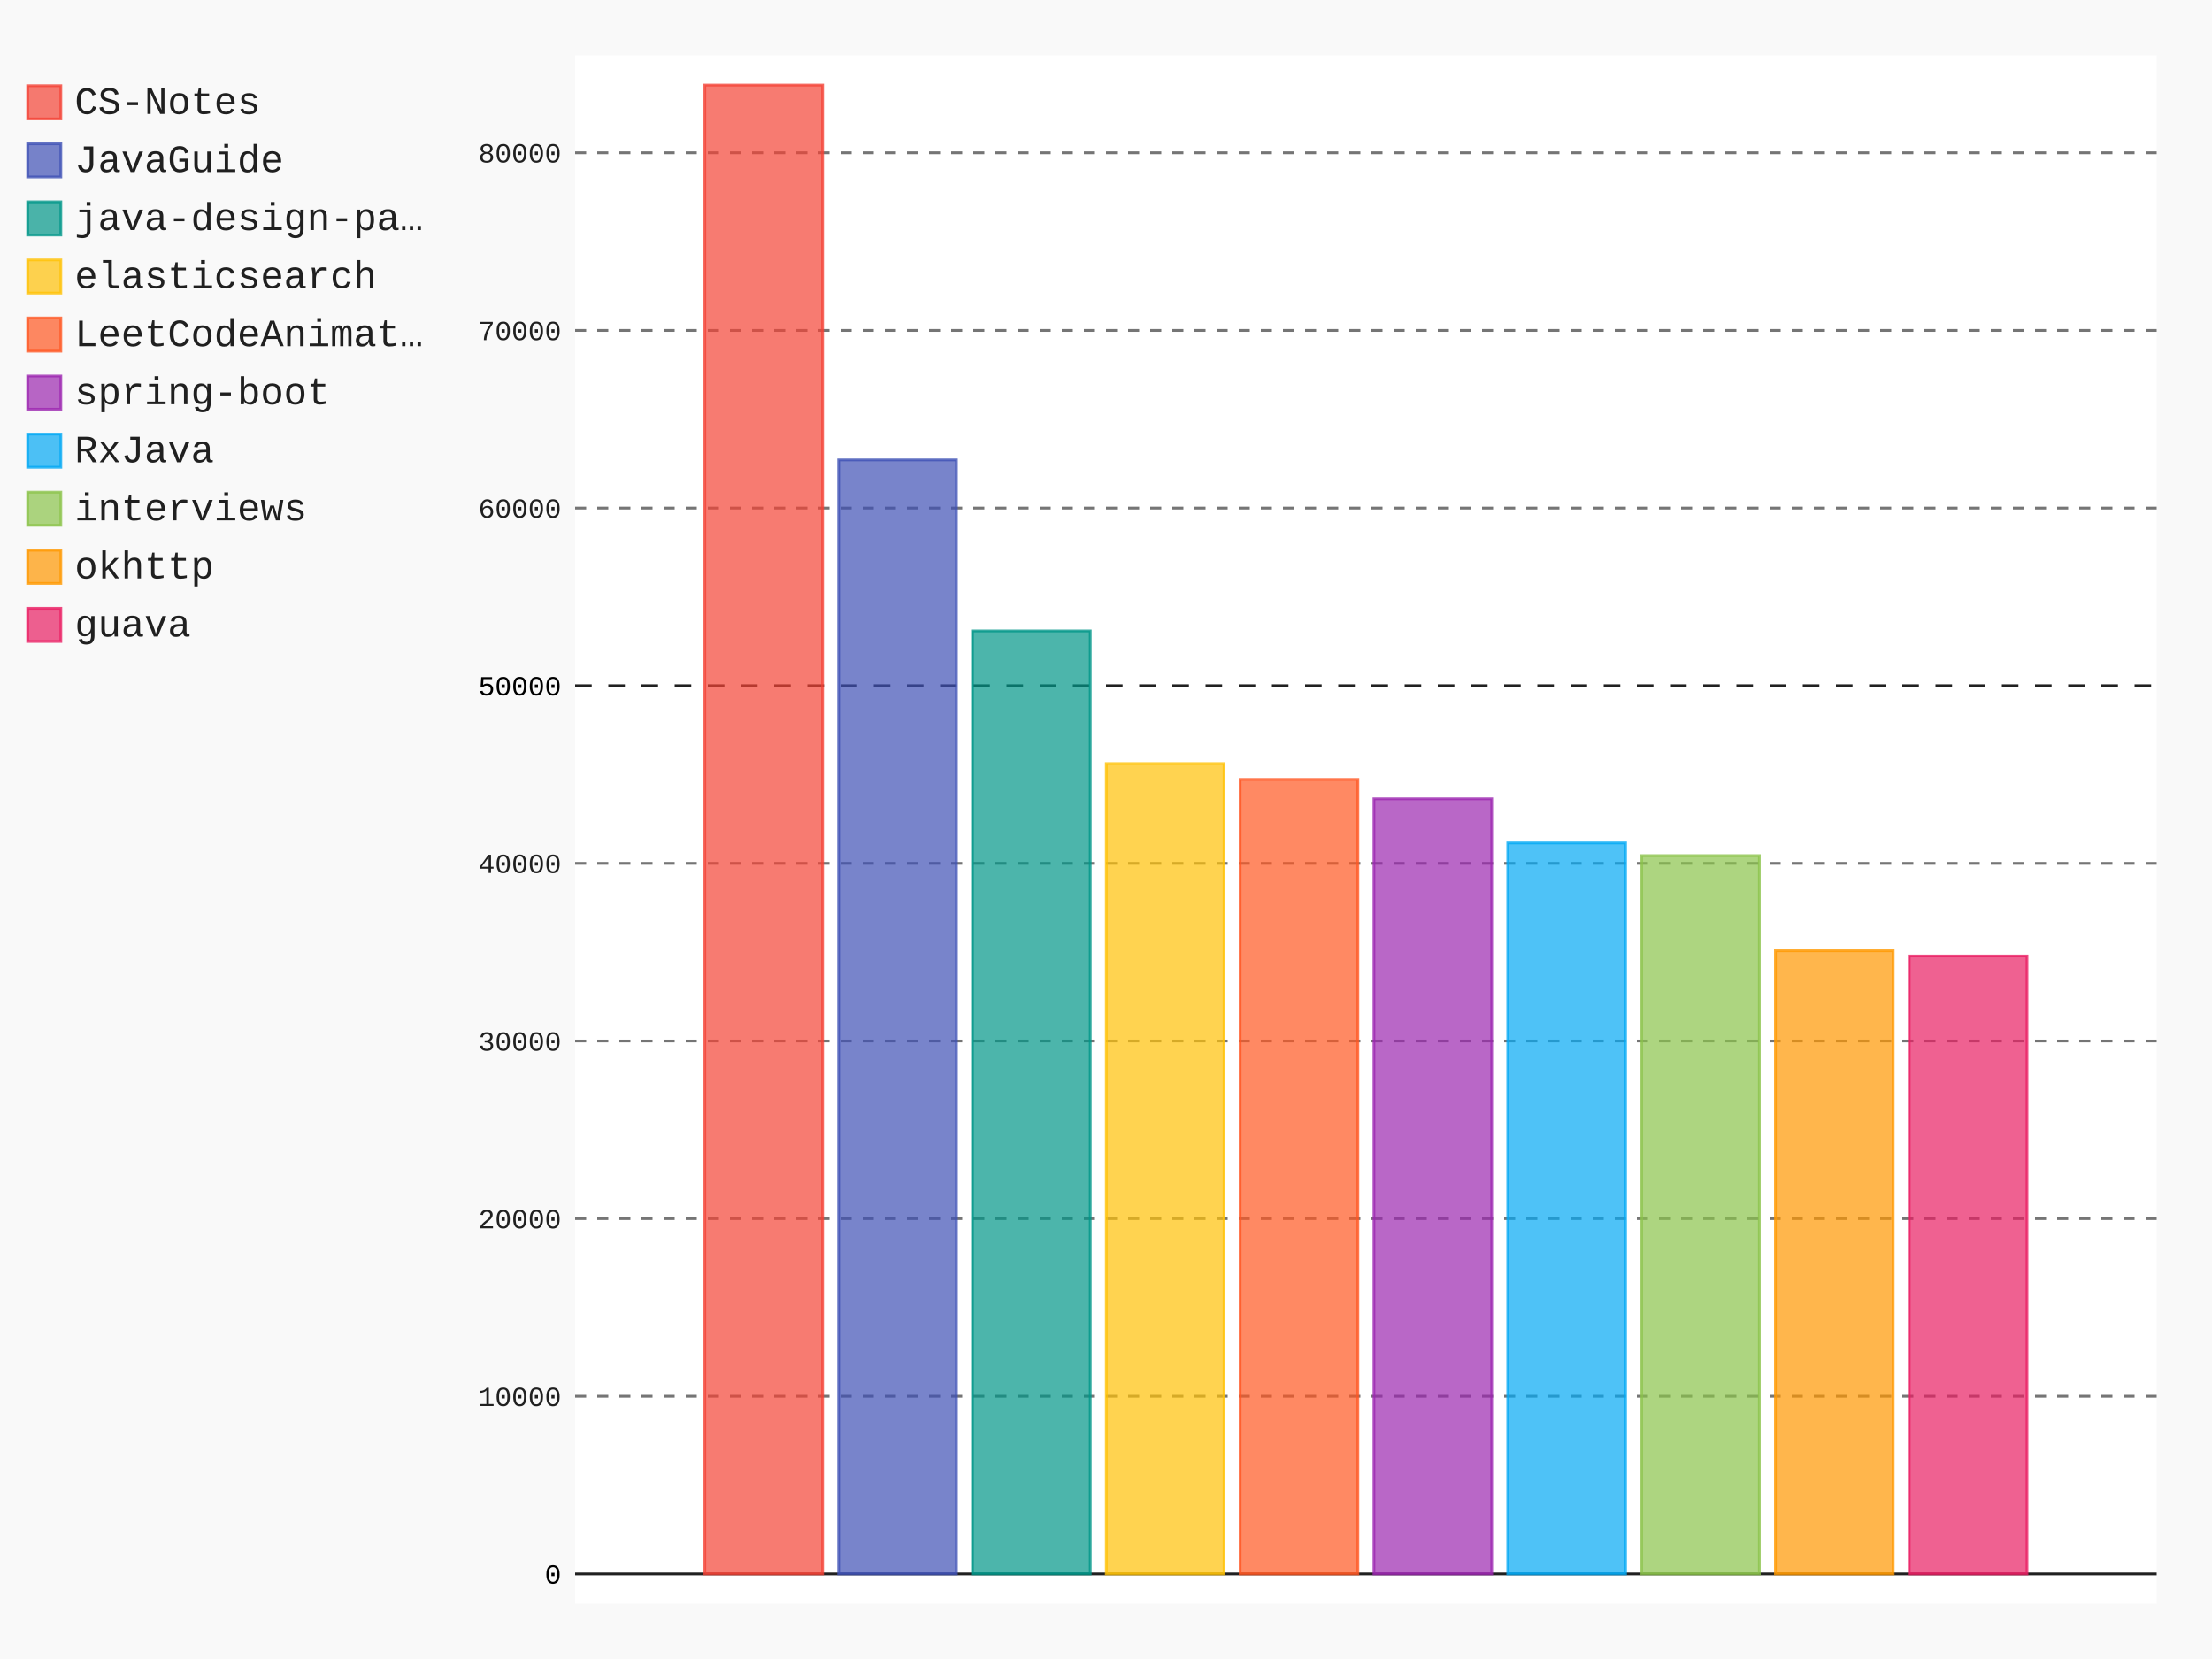
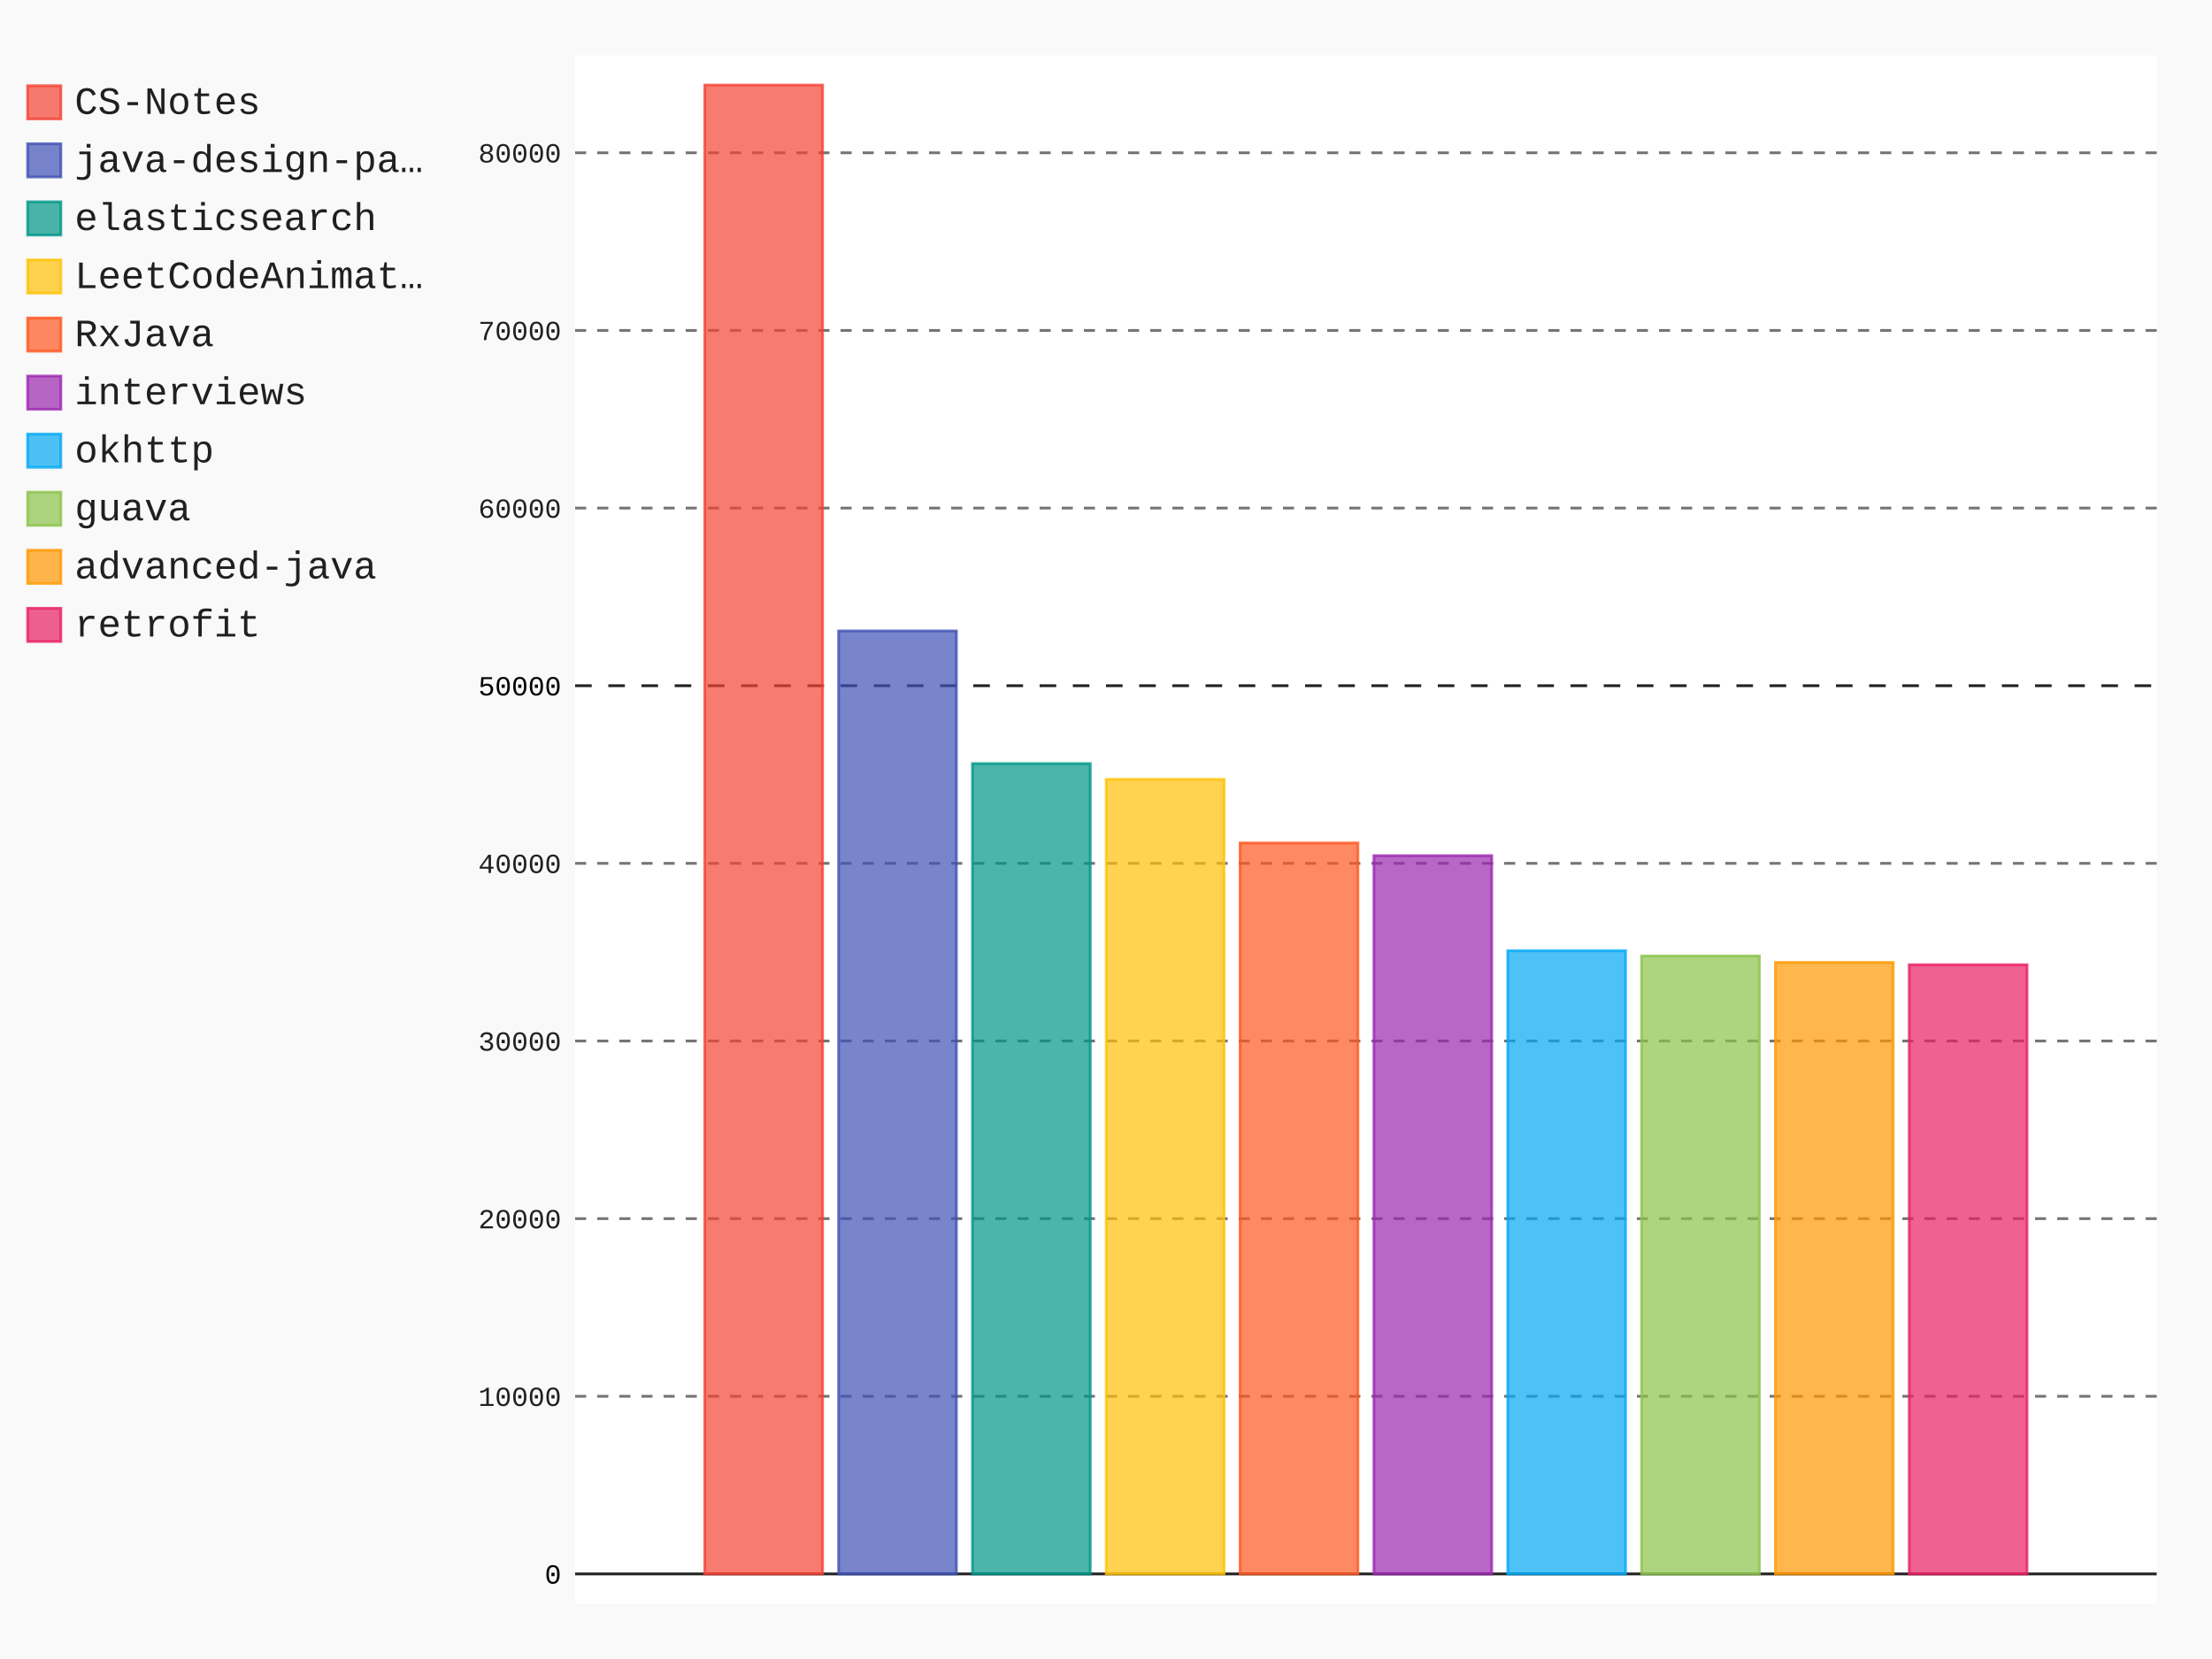
- <svg xmlns="http://www.w3.org/2000/svg" class="pygal-chart" id="chart-705d743c-a68b-4571-a870-012cde91de6d" viewBox="0 0 800 600">
+ <svg xmlns="http://www.w3.org/2000/svg" class="pygal-chart" id="chart-b46a2460-bb06-48f9-9b99-588e20f1cdc4" viewBox="0 0 800 600">
  <defs>
-     <style type="text/css">#chart-705d743c-a68b-4571-a870-012cde91de6d{-webkit-user-select:none;-webkit-font-smoothing:antialiased;font-family:Consolas,"Liberation Mono",Menlo,Courier,monospace}#chart-705d743c-a68b-4571-a870-012cde91de6d .title{font-family:Consolas,"Liberation Mono",Menlo,Courier,monospace;font-size:16px}#chart-705d743c-a68b-4571-a870-012cde91de6d .legends .legend text{font-family:Consolas,"Liberation Mono",Menlo,Courier,monospace;font-size:14px}#chart-705d743c-a68b-4571-a870-012cde91de6d .axis text{font-family:Consolas,"Liberation Mono",Menlo,Courier,monospace;font-size:10px}#chart-705d743c-a68b-4571-a870-012cde91de6d .axis text.major{font-family:Consolas,"Liberation Mono",Menlo,Courier,monospace;font-size:10px}#chart-705d743c-a68b-4571-a870-012cde91de6d .text-overlay text.value{font-family:Consolas,"Liberation Mono",Menlo,Courier,monospace;font-size:16px}#chart-705d743c-a68b-4571-a870-012cde91de6d .text-overlay text.label{font-family:Consolas,"Liberation Mono",Menlo,Courier,monospace;font-size:10px}#chart-705d743c-a68b-4571-a870-012cde91de6d .tooltip{font-family:Consolas,"Liberation Mono",Menlo,Courier,monospace;font-size:14px}#chart-705d743c-a68b-4571-a870-012cde91de6d text.no_data{font-family:Consolas,"Liberation Mono",Menlo,Courier,monospace;font-size:64px}
- #chart-705d743c-a68b-4571-a870-012cde91de6d{background-color:rgba(249,249,249,1)}#chart-705d743c-a68b-4571-a870-012cde91de6d path,#chart-705d743c-a68b-4571-a870-012cde91de6d line,#chart-705d743c-a68b-4571-a870-012cde91de6d rect,#chart-705d743c-a68b-4571-a870-012cde91de6d circle{-webkit-transition:150ms;-moz-transition:150ms;transition:150ms}#chart-705d743c-a68b-4571-a870-012cde91de6d .graph &gt; .background{fill:rgba(249,249,249,1)}#chart-705d743c-a68b-4571-a870-012cde91de6d .plot &gt; .background{fill:rgba(255,255,255,1)}#chart-705d743c-a68b-4571-a870-012cde91de6d .graph{fill:rgba(0,0,0,.87)}#chart-705d743c-a68b-4571-a870-012cde91de6d text.no_data{fill:rgba(0,0,0,1)}#chart-705d743c-a68b-4571-a870-012cde91de6d .title{fill:rgba(0,0,0,1)}#chart-705d743c-a68b-4571-a870-012cde91de6d .legends .legend text{fill:rgba(0,0,0,.87)}#chart-705d743c-a68b-4571-a870-012cde91de6d .legends .legend:hover text{fill:rgba(0,0,0,1)}#chart-705d743c-a68b-4571-a870-012cde91de6d .axis .line{stroke:rgba(0,0,0,1)}#chart-705d743c-a68b-4571-a870-012cde91de6d .axis .guide.line{stroke:rgba(0,0,0,.54)}#chart-705d743c-a68b-4571-a870-012cde91de6d .axis .major.line{stroke:rgba(0,0,0,.87)}#chart-705d743c-a68b-4571-a870-012cde91de6d .axis text.major{fill:rgba(0,0,0,1)}#chart-705d743c-a68b-4571-a870-012cde91de6d .axis.y .guides:hover .guide.line,#chart-705d743c-a68b-4571-a870-012cde91de6d .line-graph .axis.x .guides:hover .guide.line,#chart-705d743c-a68b-4571-a870-012cde91de6d .stackedline-graph .axis.x .guides:hover .guide.line,#chart-705d743c-a68b-4571-a870-012cde91de6d .xy-graph .axis.x .guides:hover .guide.line{stroke:rgba(0,0,0,1)}#chart-705d743c-a68b-4571-a870-012cde91de6d .axis .guides:hover text{fill:rgba(0,0,0,1)}#chart-705d743c-a68b-4571-a870-012cde91de6d .reactive{fill-opacity:.7;stroke-opacity:.8}#chart-705d743c-a68b-4571-a870-012cde91de6d .ci{stroke:rgba(0,0,0,.87)}#chart-705d743c-a68b-4571-a870-012cde91de6d .reactive.active,#chart-705d743c-a68b-4571-a870-012cde91de6d .active .reactive{fill-opacity:.8;stroke-opacity:.9;stroke-width:4}#chart-705d743c-a68b-4571-a870-012cde91de6d .ci .reactive.active{stroke-width:1.5}#chart-705d743c-a68b-4571-a870-012cde91de6d .series text{fill:rgba(0,0,0,1)}#chart-705d743c-a68b-4571-a870-012cde91de6d .tooltip rect{fill:rgba(255,255,255,1);stroke:rgba(0,0,0,1);-webkit-transition:opacity 150ms;-moz-transition:opacity 150ms;transition:opacity 150ms}#chart-705d743c-a68b-4571-a870-012cde91de6d .tooltip .label{fill:rgba(0,0,0,.87)}#chart-705d743c-a68b-4571-a870-012cde91de6d .tooltip .label{fill:rgba(0,0,0,.87)}#chart-705d743c-a68b-4571-a870-012cde91de6d .tooltip .legend{font-size:.8em;fill:rgba(0,0,0,.54)}#chart-705d743c-a68b-4571-a870-012cde91de6d .tooltip .x_label{font-size:.6em;fill:rgba(0,0,0,1)}#chart-705d743c-a68b-4571-a870-012cde91de6d .tooltip .xlink{font-size:.5em;text-decoration:underline}#chart-705d743c-a68b-4571-a870-012cde91de6d .tooltip .value{font-size:1.5em}#chart-705d743c-a68b-4571-a870-012cde91de6d .bound{font-size:.5em}#chart-705d743c-a68b-4571-a870-012cde91de6d .max-value{font-size:.75em;fill:rgba(0,0,0,.54)}#chart-705d743c-a68b-4571-a870-012cde91de6d .map-element{fill:rgba(255,255,255,1);stroke:rgba(0,0,0,.54) !important}#chart-705d743c-a68b-4571-a870-012cde91de6d .map-element .reactive{fill-opacity:inherit;stroke-opacity:inherit}#chart-705d743c-a68b-4571-a870-012cde91de6d .color-0,#chart-705d743c-a68b-4571-a870-012cde91de6d .color-0 a:visited{stroke:#F44336;fill:#F44336}#chart-705d743c-a68b-4571-a870-012cde91de6d .color-1,#chart-705d743c-a68b-4571-a870-012cde91de6d .color-1 a:visited{stroke:#3F51B5;fill:#3F51B5}#chart-705d743c-a68b-4571-a870-012cde91de6d .color-2,#chart-705d743c-a68b-4571-a870-012cde91de6d .color-2 a:visited{stroke:#009688;fill:#009688}#chart-705d743c-a68b-4571-a870-012cde91de6d .color-3,#chart-705d743c-a68b-4571-a870-012cde91de6d .color-3 a:visited{stroke:#FFC107;fill:#FFC107}#chart-705d743c-a68b-4571-a870-012cde91de6d .color-4,#chart-705d743c-a68b-4571-a870-012cde91de6d .color-4 a:visited{stroke:#FF5722;fill:#FF5722}#chart-705d743c-a68b-4571-a870-012cde91de6d .color-5,#chart-705d743c-a68b-4571-a870-012cde91de6d .color-5 a:visited{stroke:#9C27B0;fill:#9C27B0}#chart-705d743c-a68b-4571-a870-012cde91de6d .color-6,#chart-705d743c-a68b-4571-a870-012cde91de6d .color-6 a:visited{stroke:#03A9F4;fill:#03A9F4}#chart-705d743c-a68b-4571-a870-012cde91de6d .color-7,#chart-705d743c-a68b-4571-a870-012cde91de6d .color-7 a:visited{stroke:#8BC34A;fill:#8BC34A}#chart-705d743c-a68b-4571-a870-012cde91de6d .color-8,#chart-705d743c-a68b-4571-a870-012cde91de6d .color-8 a:visited{stroke:#FF9800;fill:#FF9800}#chart-705d743c-a68b-4571-a870-012cde91de6d .color-9,#chart-705d743c-a68b-4571-a870-012cde91de6d .color-9 a:visited{stroke:#E91E63;fill:#E91E63}#chart-705d743c-a68b-4571-a870-012cde91de6d .text-overlay .color-0 text{fill:black}#chart-705d743c-a68b-4571-a870-012cde91de6d .text-overlay .color-1 text{fill:black}#chart-705d743c-a68b-4571-a870-012cde91de6d .text-overlay .color-2 text{fill:black}#chart-705d743c-a68b-4571-a870-012cde91de6d .text-overlay .color-3 text{fill:black}#chart-705d743c-a68b-4571-a870-012cde91de6d .text-overlay .color-4 text{fill:black}#chart-705d743c-a68b-4571-a870-012cde91de6d .text-overlay .color-5 text{fill:black}#chart-705d743c-a68b-4571-a870-012cde91de6d .text-overlay .color-6 text{fill:black}#chart-705d743c-a68b-4571-a870-012cde91de6d .text-overlay .color-7 text{fill:black}#chart-705d743c-a68b-4571-a870-012cde91de6d .text-overlay .color-8 text{fill:black}#chart-705d743c-a68b-4571-a870-012cde91de6d .text-overlay .color-9 text{fill:black}
- #chart-705d743c-a68b-4571-a870-012cde91de6d text.no_data{text-anchor:middle}#chart-705d743c-a68b-4571-a870-012cde91de6d .guide.line{fill:none}#chart-705d743c-a68b-4571-a870-012cde91de6d .centered{text-anchor:middle}#chart-705d743c-a68b-4571-a870-012cde91de6d .title{text-anchor:middle}#chart-705d743c-a68b-4571-a870-012cde91de6d .legends .legend text{fill-opacity:1}#chart-705d743c-a68b-4571-a870-012cde91de6d .axis.x text{text-anchor:middle}#chart-705d743c-a68b-4571-a870-012cde91de6d .axis.x:not(.web) text[transform]{text-anchor:start}#chart-705d743c-a68b-4571-a870-012cde91de6d .axis.x:not(.web) text[transform].backwards{text-anchor:end}#chart-705d743c-a68b-4571-a870-012cde91de6d .axis.y text{text-anchor:end}#chart-705d743c-a68b-4571-a870-012cde91de6d .axis.y text[transform].backwards{text-anchor:start}#chart-705d743c-a68b-4571-a870-012cde91de6d .axis.y2 text{text-anchor:start}#chart-705d743c-a68b-4571-a870-012cde91de6d .axis.y2 text[transform].backwards{text-anchor:end}#chart-705d743c-a68b-4571-a870-012cde91de6d .axis .guide.line{stroke-dasharray:4,4}#chart-705d743c-a68b-4571-a870-012cde91de6d .axis .major.guide.line{stroke-dasharray:6,6}#chart-705d743c-a68b-4571-a870-012cde91de6d .horizontal .axis.y .guide.line,#chart-705d743c-a68b-4571-a870-012cde91de6d .horizontal .axis.y2 .guide.line,#chart-705d743c-a68b-4571-a870-012cde91de6d .vertical .axis.x .guide.line{opacity:0}#chart-705d743c-a68b-4571-a870-012cde91de6d .horizontal .axis.always_show .guide.line,#chart-705d743c-a68b-4571-a870-012cde91de6d .vertical .axis.always_show .guide.line{opacity:1 !important}#chart-705d743c-a68b-4571-a870-012cde91de6d .axis.y .guides:hover .guide.line,#chart-705d743c-a68b-4571-a870-012cde91de6d .axis.y2 .guides:hover .guide.line,#chart-705d743c-a68b-4571-a870-012cde91de6d .axis.x .guides:hover .guide.line{opacity:1}#chart-705d743c-a68b-4571-a870-012cde91de6d .axis .guides:hover text{opacity:1}#chart-705d743c-a68b-4571-a870-012cde91de6d .nofill{fill:none}#chart-705d743c-a68b-4571-a870-012cde91de6d .subtle-fill{fill-opacity:.2}#chart-705d743c-a68b-4571-a870-012cde91de6d .dot{stroke-width:1px;fill-opacity:1}#chart-705d743c-a68b-4571-a870-012cde91de6d .dot.active{stroke-width:5px}#chart-705d743c-a68b-4571-a870-012cde91de6d .dot.negative{fill:transparent}#chart-705d743c-a68b-4571-a870-012cde91de6d text,#chart-705d743c-a68b-4571-a870-012cde91de6d tspan{stroke:none !important}#chart-705d743c-a68b-4571-a870-012cde91de6d .series text.active{opacity:1}#chart-705d743c-a68b-4571-a870-012cde91de6d .tooltip rect{fill-opacity:.95;stroke-width:.5}#chart-705d743c-a68b-4571-a870-012cde91de6d .tooltip text{fill-opacity:1}#chart-705d743c-a68b-4571-a870-012cde91de6d .showable{visibility:hidden}#chart-705d743c-a68b-4571-a870-012cde91de6d .showable.shown{visibility:visible}#chart-705d743c-a68b-4571-a870-012cde91de6d .gauge-background{fill:rgba(229,229,229,1);stroke:none}#chart-705d743c-a68b-4571-a870-012cde91de6d .bg-lines{stroke:rgba(249,249,249,1);stroke-width:2px}</style>
+     <style type="text/css">#chart-b46a2460-bb06-48f9-9b99-588e20f1cdc4{-webkit-user-select:none;-webkit-font-smoothing:antialiased;font-family:Consolas,"Liberation Mono",Menlo,Courier,monospace}#chart-b46a2460-bb06-48f9-9b99-588e20f1cdc4 .title{font-family:Consolas,"Liberation Mono",Menlo,Courier,monospace;font-size:16px}#chart-b46a2460-bb06-48f9-9b99-588e20f1cdc4 .legends .legend text{font-family:Consolas,"Liberation Mono",Menlo,Courier,monospace;font-size:14px}#chart-b46a2460-bb06-48f9-9b99-588e20f1cdc4 .axis text{font-family:Consolas,"Liberation Mono",Menlo,Courier,monospace;font-size:10px}#chart-b46a2460-bb06-48f9-9b99-588e20f1cdc4 .axis text.major{font-family:Consolas,"Liberation Mono",Menlo,Courier,monospace;font-size:10px}#chart-b46a2460-bb06-48f9-9b99-588e20f1cdc4 .text-overlay text.value{font-family:Consolas,"Liberation Mono",Menlo,Courier,monospace;font-size:16px}#chart-b46a2460-bb06-48f9-9b99-588e20f1cdc4 .text-overlay text.label{font-family:Consolas,"Liberation Mono",Menlo,Courier,monospace;font-size:10px}#chart-b46a2460-bb06-48f9-9b99-588e20f1cdc4 .tooltip{font-family:Consolas,"Liberation Mono",Menlo,Courier,monospace;font-size:14px}#chart-b46a2460-bb06-48f9-9b99-588e20f1cdc4 text.no_data{font-family:Consolas,"Liberation Mono",Menlo,Courier,monospace;font-size:64px}
+ #chart-b46a2460-bb06-48f9-9b99-588e20f1cdc4{background-color:rgba(249,249,249,1)}#chart-b46a2460-bb06-48f9-9b99-588e20f1cdc4 path,#chart-b46a2460-bb06-48f9-9b99-588e20f1cdc4 line,#chart-b46a2460-bb06-48f9-9b99-588e20f1cdc4 rect,#chart-b46a2460-bb06-48f9-9b99-588e20f1cdc4 circle{-webkit-transition:150ms;-moz-transition:150ms;transition:150ms}#chart-b46a2460-bb06-48f9-9b99-588e20f1cdc4 .graph &gt; .background{fill:rgba(249,249,249,1)}#chart-b46a2460-bb06-48f9-9b99-588e20f1cdc4 .plot &gt; .background{fill:rgba(255,255,255,1)}#chart-b46a2460-bb06-48f9-9b99-588e20f1cdc4 .graph{fill:rgba(0,0,0,.87)}#chart-b46a2460-bb06-48f9-9b99-588e20f1cdc4 text.no_data{fill:rgba(0,0,0,1)}#chart-b46a2460-bb06-48f9-9b99-588e20f1cdc4 .title{fill:rgba(0,0,0,1)}#chart-b46a2460-bb06-48f9-9b99-588e20f1cdc4 .legends .legend text{fill:rgba(0,0,0,.87)}#chart-b46a2460-bb06-48f9-9b99-588e20f1cdc4 .legends .legend:hover text{fill:rgba(0,0,0,1)}#chart-b46a2460-bb06-48f9-9b99-588e20f1cdc4 .axis .line{stroke:rgba(0,0,0,1)}#chart-b46a2460-bb06-48f9-9b99-588e20f1cdc4 .axis .guide.line{stroke:rgba(0,0,0,.54)}#chart-b46a2460-bb06-48f9-9b99-588e20f1cdc4 .axis .major.line{stroke:rgba(0,0,0,.87)}#chart-b46a2460-bb06-48f9-9b99-588e20f1cdc4 .axis text.major{fill:rgba(0,0,0,1)}#chart-b46a2460-bb06-48f9-9b99-588e20f1cdc4 .axis.y .guides:hover .guide.line,#chart-b46a2460-bb06-48f9-9b99-588e20f1cdc4 .line-graph .axis.x .guides:hover .guide.line,#chart-b46a2460-bb06-48f9-9b99-588e20f1cdc4 .stackedline-graph .axis.x .guides:hover .guide.line,#chart-b46a2460-bb06-48f9-9b99-588e20f1cdc4 .xy-graph .axis.x .guides:hover .guide.line{stroke:rgba(0,0,0,1)}#chart-b46a2460-bb06-48f9-9b99-588e20f1cdc4 .axis .guides:hover text{fill:rgba(0,0,0,1)}#chart-b46a2460-bb06-48f9-9b99-588e20f1cdc4 .reactive{fill-opacity:.7;stroke-opacity:.8}#chart-b46a2460-bb06-48f9-9b99-588e20f1cdc4 .ci{stroke:rgba(0,0,0,.87)}#chart-b46a2460-bb06-48f9-9b99-588e20f1cdc4 .reactive.active,#chart-b46a2460-bb06-48f9-9b99-588e20f1cdc4 .active .reactive{fill-opacity:.8;stroke-opacity:.9;stroke-width:4}#chart-b46a2460-bb06-48f9-9b99-588e20f1cdc4 .ci .reactive.active{stroke-width:1.5}#chart-b46a2460-bb06-48f9-9b99-588e20f1cdc4 .series text{fill:rgba(0,0,0,1)}#chart-b46a2460-bb06-48f9-9b99-588e20f1cdc4 .tooltip rect{fill:rgba(255,255,255,1);stroke:rgba(0,0,0,1);-webkit-transition:opacity 150ms;-moz-transition:opacity 150ms;transition:opacity 150ms}#chart-b46a2460-bb06-48f9-9b99-588e20f1cdc4 .tooltip .label{fill:rgba(0,0,0,.87)}#chart-b46a2460-bb06-48f9-9b99-588e20f1cdc4 .tooltip .label{fill:rgba(0,0,0,.87)}#chart-b46a2460-bb06-48f9-9b99-588e20f1cdc4 .tooltip .legend{font-size:.8em;fill:rgba(0,0,0,.54)}#chart-b46a2460-bb06-48f9-9b99-588e20f1cdc4 .tooltip .x_label{font-size:.6em;fill:rgba(0,0,0,1)}#chart-b46a2460-bb06-48f9-9b99-588e20f1cdc4 .tooltip .xlink{font-size:.5em;text-decoration:underline}#chart-b46a2460-bb06-48f9-9b99-588e20f1cdc4 .tooltip .value{font-size:1.5em}#chart-b46a2460-bb06-48f9-9b99-588e20f1cdc4 .bound{font-size:.5em}#chart-b46a2460-bb06-48f9-9b99-588e20f1cdc4 .max-value{font-size:.75em;fill:rgba(0,0,0,.54)}#chart-b46a2460-bb06-48f9-9b99-588e20f1cdc4 .map-element{fill:rgba(255,255,255,1);stroke:rgba(0,0,0,.54) !important}#chart-b46a2460-bb06-48f9-9b99-588e20f1cdc4 .map-element .reactive{fill-opacity:inherit;stroke-opacity:inherit}#chart-b46a2460-bb06-48f9-9b99-588e20f1cdc4 .color-0,#chart-b46a2460-bb06-48f9-9b99-588e20f1cdc4 .color-0 a:visited{stroke:#F44336;fill:#F44336}#chart-b46a2460-bb06-48f9-9b99-588e20f1cdc4 .color-1,#chart-b46a2460-bb06-48f9-9b99-588e20f1cdc4 .color-1 a:visited{stroke:#3F51B5;fill:#3F51B5}#chart-b46a2460-bb06-48f9-9b99-588e20f1cdc4 .color-2,#chart-b46a2460-bb06-48f9-9b99-588e20f1cdc4 .color-2 a:visited{stroke:#009688;fill:#009688}#chart-b46a2460-bb06-48f9-9b99-588e20f1cdc4 .color-3,#chart-b46a2460-bb06-48f9-9b99-588e20f1cdc4 .color-3 a:visited{stroke:#FFC107;fill:#FFC107}#chart-b46a2460-bb06-48f9-9b99-588e20f1cdc4 .color-4,#chart-b46a2460-bb06-48f9-9b99-588e20f1cdc4 .color-4 a:visited{stroke:#FF5722;fill:#FF5722}#chart-b46a2460-bb06-48f9-9b99-588e20f1cdc4 .color-5,#chart-b46a2460-bb06-48f9-9b99-588e20f1cdc4 .color-5 a:visited{stroke:#9C27B0;fill:#9C27B0}#chart-b46a2460-bb06-48f9-9b99-588e20f1cdc4 .color-6,#chart-b46a2460-bb06-48f9-9b99-588e20f1cdc4 .color-6 a:visited{stroke:#03A9F4;fill:#03A9F4}#chart-b46a2460-bb06-48f9-9b99-588e20f1cdc4 .color-7,#chart-b46a2460-bb06-48f9-9b99-588e20f1cdc4 .color-7 a:visited{stroke:#8BC34A;fill:#8BC34A}#chart-b46a2460-bb06-48f9-9b99-588e20f1cdc4 .color-8,#chart-b46a2460-bb06-48f9-9b99-588e20f1cdc4 .color-8 a:visited{stroke:#FF9800;fill:#FF9800}#chart-b46a2460-bb06-48f9-9b99-588e20f1cdc4 .color-9,#chart-b46a2460-bb06-48f9-9b99-588e20f1cdc4 .color-9 a:visited{stroke:#E91E63;fill:#E91E63}#chart-b46a2460-bb06-48f9-9b99-588e20f1cdc4 .text-overlay .color-0 text{fill:black}#chart-b46a2460-bb06-48f9-9b99-588e20f1cdc4 .text-overlay .color-1 text{fill:black}#chart-b46a2460-bb06-48f9-9b99-588e20f1cdc4 .text-overlay .color-2 text{fill:black}#chart-b46a2460-bb06-48f9-9b99-588e20f1cdc4 .text-overlay .color-3 text{fill:black}#chart-b46a2460-bb06-48f9-9b99-588e20f1cdc4 .text-overlay .color-4 text{fill:black}#chart-b46a2460-bb06-48f9-9b99-588e20f1cdc4 .text-overlay .color-5 text{fill:black}#chart-b46a2460-bb06-48f9-9b99-588e20f1cdc4 .text-overlay .color-6 text{fill:black}#chart-b46a2460-bb06-48f9-9b99-588e20f1cdc4 .text-overlay .color-7 text{fill:black}#chart-b46a2460-bb06-48f9-9b99-588e20f1cdc4 .text-overlay .color-8 text{fill:black}#chart-b46a2460-bb06-48f9-9b99-588e20f1cdc4 .text-overlay .color-9 text{fill:black}
+ #chart-b46a2460-bb06-48f9-9b99-588e20f1cdc4 text.no_data{text-anchor:middle}#chart-b46a2460-bb06-48f9-9b99-588e20f1cdc4 .guide.line{fill:none}#chart-b46a2460-bb06-48f9-9b99-588e20f1cdc4 .centered{text-anchor:middle}#chart-b46a2460-bb06-48f9-9b99-588e20f1cdc4 .title{text-anchor:middle}#chart-b46a2460-bb06-48f9-9b99-588e20f1cdc4 .legends .legend text{fill-opacity:1}#chart-b46a2460-bb06-48f9-9b99-588e20f1cdc4 .axis.x text{text-anchor:middle}#chart-b46a2460-bb06-48f9-9b99-588e20f1cdc4 .axis.x:not(.web) text[transform]{text-anchor:start}#chart-b46a2460-bb06-48f9-9b99-588e20f1cdc4 .axis.x:not(.web) text[transform].backwards{text-anchor:end}#chart-b46a2460-bb06-48f9-9b99-588e20f1cdc4 .axis.y text{text-anchor:end}#chart-b46a2460-bb06-48f9-9b99-588e20f1cdc4 .axis.y text[transform].backwards{text-anchor:start}#chart-b46a2460-bb06-48f9-9b99-588e20f1cdc4 .axis.y2 text{text-anchor:start}#chart-b46a2460-bb06-48f9-9b99-588e20f1cdc4 .axis.y2 text[transform].backwards{text-anchor:end}#chart-b46a2460-bb06-48f9-9b99-588e20f1cdc4 .axis .guide.line{stroke-dasharray:4,4}#chart-b46a2460-bb06-48f9-9b99-588e20f1cdc4 .axis .major.guide.line{stroke-dasharray:6,6}#chart-b46a2460-bb06-48f9-9b99-588e20f1cdc4 .horizontal .axis.y .guide.line,#chart-b46a2460-bb06-48f9-9b99-588e20f1cdc4 .horizontal .axis.y2 .guide.line,#chart-b46a2460-bb06-48f9-9b99-588e20f1cdc4 .vertical .axis.x .guide.line{opacity:0}#chart-b46a2460-bb06-48f9-9b99-588e20f1cdc4 .horizontal .axis.always_show .guide.line,#chart-b46a2460-bb06-48f9-9b99-588e20f1cdc4 .vertical .axis.always_show .guide.line{opacity:1 !important}#chart-b46a2460-bb06-48f9-9b99-588e20f1cdc4 .axis.y .guides:hover .guide.line,#chart-b46a2460-bb06-48f9-9b99-588e20f1cdc4 .axis.y2 .guides:hover .guide.line,#chart-b46a2460-bb06-48f9-9b99-588e20f1cdc4 .axis.x .guides:hover .guide.line{opacity:1}#chart-b46a2460-bb06-48f9-9b99-588e20f1cdc4 .axis .guides:hover text{opacity:1}#chart-b46a2460-bb06-48f9-9b99-588e20f1cdc4 .nofill{fill:none}#chart-b46a2460-bb06-48f9-9b99-588e20f1cdc4 .subtle-fill{fill-opacity:.2}#chart-b46a2460-bb06-48f9-9b99-588e20f1cdc4 .dot{stroke-width:1px;fill-opacity:1}#chart-b46a2460-bb06-48f9-9b99-588e20f1cdc4 .dot.active{stroke-width:5px}#chart-b46a2460-bb06-48f9-9b99-588e20f1cdc4 .dot.negative{fill:transparent}#chart-b46a2460-bb06-48f9-9b99-588e20f1cdc4 text,#chart-b46a2460-bb06-48f9-9b99-588e20f1cdc4 tspan{stroke:none !important}#chart-b46a2460-bb06-48f9-9b99-588e20f1cdc4 .series text.active{opacity:1}#chart-b46a2460-bb06-48f9-9b99-588e20f1cdc4 .tooltip rect{fill-opacity:.95;stroke-width:.5}#chart-b46a2460-bb06-48f9-9b99-588e20f1cdc4 .tooltip text{fill-opacity:1}#chart-b46a2460-bb06-48f9-9b99-588e20f1cdc4 .showable{visibility:hidden}#chart-b46a2460-bb06-48f9-9b99-588e20f1cdc4 .showable.shown{visibility:visible}#chart-b46a2460-bb06-48f9-9b99-588e20f1cdc4 .gauge-background{fill:rgba(229,229,229,1);stroke:none}#chart-b46a2460-bb06-48f9-9b99-588e20f1cdc4 .bg-lines{stroke:rgba(249,249,249,1);stroke-width:2px}</style>
  </defs>
  <g class="graph bar-graph vertical">
    <rect class="background" height="600" width="800" x="0" y="0" />
    <g class="plot" transform="translate(208, 20)">
      <rect class="background" height="560" width="572.0" x="0" y="0" />
      <g class="axis y always_show">
        <g class="guides">
          <path class="axis major line" d="M0 549.231 h572" />
          <text class="major" x="-5" y="552.731">0</text>
        </g>
        <g class="guides">
          <path class="guide line" d="M0 484.984 h572" />
          <text class="" x="-5" y="488.484">10000</text>
        </g>
        <g class="guides">
          <path class="guide line" d="M0 420.738 h572" />
          <text class="" x="-5" y="424.238">20000</text>
        </g>
        <g class="guides">
          <path class="guide line" d="M0 356.492 h572" />
          <text class="" x="-5" y="359.992">30000</text>
        </g>
        <g class="guides">
          <path class="guide line" d="M0 292.245 h572" />
          <text class="" x="-5" y="295.745">40000</text>
        </g>
        <g class="guides">
          <path class="major guide line" d="M0 227.999 h572" />
          <text class="major" x="-5" y="231.499">50000</text>
        </g>
        <g class="guides">
          <path class="guide line" d="M0 163.753 h572" />
          <text class="" x="-5" y="167.253">60000</text>
        </g>
        <g class="guides">
          <path class="guide line" d="M0 99.506 h572" />
          <text class="" x="-5" y="103.006">70000</text>
        </g>
        <g class="guides">
          <path class="guide line" d="M0 35.26 h572" />
          <text class="" x="-5" y="38.76">80000</text>
        </g>
      </g>
      <g class="series serie-0 color-0">
        <g class="bars">
          <g class="bar">
            <rect class="rect reactive tooltip-trigger" height="538.462" rx="0" ry="0" width="42.592" x="46.904" y="10.769" />
          </g>
        </g>
      </g>
      <g class="series serie-1 color-1">
        <g class="bars">
          <g class="bar">
-             <rect class="rect reactive tooltip-trigger" height="402.895" rx="0" ry="0" width="42.592" x="95.304" y="146.335" />
+             <rect class="rect reactive tooltip-trigger" height="341.045" rx="0" ry="0" width="42.592" x="95.304" y="208.185" />
          </g>
        </g>
      </g>
      <g class="series serie-2 color-2">
        <g class="bars">
          <g class="bar">
-             <rect class="rect reactive tooltip-trigger" height="341.045" rx="0" ry="0" width="42.592" x="143.704" y="208.185" />
+             <rect class="rect reactive tooltip-trigger" height="293.073" rx="0" ry="0" width="42.592" x="143.704" y="256.158" />
          </g>
        </g>
      </g>
      <g class="series serie-3 color-3">
        <g class="bars">
          <g class="bar">
-             <rect class="rect reactive tooltip-trigger" height="293.073" rx="0" ry="0" width="42.592" x="192.104" y="256.158" />
+             <rect class="rect reactive tooltip-trigger" height="287.355" rx="0" ry="0" width="42.592" x="192.104" y="261.876" />
          </g>
        </g>
      </g>
      <g class="series serie-4 color-4">
        <g class="bars">
          <g class="bar">
-             <rect class="rect reactive tooltip-trigger" height="287.355" rx="0" ry="0" width="42.592" x="240.504" y="261.876" />
+             <rect class="rect reactive tooltip-trigger" height="264.354" rx="0" ry="0" width="42.592" x="240.504" y="284.876" />
          </g>
        </g>
      </g>
      <g class="series serie-5 color-5">
        <g class="bars">
          <g class="bar">
-             <rect class="rect reactive tooltip-trigger" height="280.333" rx="0" ry="0" width="42.592" x="288.904" y="268.898" />
+             <rect class="rect reactive tooltip-trigger" height="259.767" rx="0" ry="0" width="42.592" x="288.904" y="289.463" />
          </g>
        </g>
      </g>
      <g class="series serie-6 color-6">
        <g class="bars">
          <g class="bar">
-             <rect class="rect reactive tooltip-trigger" height="264.354" rx="0" ry="0" width="42.592" x="337.304" y="284.876" />
+             <rect class="rect reactive tooltip-trigger" height="225.37" rx="0" ry="0" width="42.592" x="337.304" y="323.861" />
          </g>
        </g>
      </g>
      <g class="series serie-7 color-7">
        <g class="bars">
          <g class="bar">
-             <rect class="rect reactive tooltip-trigger" height="259.767" rx="0" ry="0" width="42.592" x="385.704" y="289.463" />
+             <rect class="rect reactive tooltip-trigger" height="223.481" rx="0" ry="0" width="42.592" x="385.704" y="325.75" />
          </g>
        </g>
      </g>
      <g class="series serie-8 color-8">
        <g class="bars">
          <g class="bar">
-             <rect class="rect reactive tooltip-trigger" height="225.37" rx="0" ry="0" width="42.592" x="434.104" y="323.861" />
+             <rect class="rect reactive tooltip-trigger" height="221.162" rx="0" ry="0" width="42.592" x="434.104" y="328.069" />
          </g>
        </g>
      </g>
      <g class="series serie-9 color-9">
        <g class="bars">
          <g class="bar">
-             <rect class="rect reactive tooltip-trigger" height="223.481" rx="0" ry="0" width="42.592" x="482.504" y="325.75" />
+             <rect class="rect reactive tooltip-trigger" height="220.314" rx="0" ry="0" width="42.592" x="482.504" y="328.917" />
          </g>
        </g>
      </g>
    </g>
    <g class="titles" />
    <g class="plot overlay" transform="translate(208, 20)">
      <g class="series serie-0 color-0" />
      <g class="series serie-1 color-1" />
      <g class="series serie-2 color-2" />
      <g class="series serie-3 color-3" />
      <g class="series serie-4 color-4" />
      <g class="series serie-5 color-5" />
      <g class="series serie-6 color-6" />
      <g class="series serie-7 color-7" />
      <g class="series serie-8 color-8" />
      <g class="series serie-9 color-9" />
    </g>
    <g class="plot text-overlay" transform="translate(208, 20)">
      <g class="series serie-0 color-0" />
      <g class="series serie-1 color-1" />
      <g class="series serie-2 color-2" />
      <g class="series serie-3 color-3" />
      <g class="series serie-4 color-4" />
      <g class="series serie-5 color-5" />
      <g class="series serie-6 color-6" />
      <g class="series serie-7 color-7" />
      <g class="series serie-8 color-8" />
      <g class="series serie-9 color-9" />
    </g>
    <g class="plot tooltip-overlay" transform="translate(208, 20)">
      <g class="tooltip" style="opacity: 0" transform="translate(0 0)">
        <rect class="tooltip-box" height="0" rx="0" ry="0" width="0" />
        <g class="text" />
      </g>
    </g>
    <g class="legends" transform="translate(10, 30)">
      <g class="legend reactive activate-serie" id="activate-serie-0">
        <rect class="color-0 reactive" height="12" width="12" x="0.0" y="1.0" />
        <text x="17.0" y="11.2">CS-Notes</text>
      </g>
      <g class="legend reactive activate-serie" id="activate-serie-1">
        <rect class="color-1 reactive" height="12" width="12" x="0.0" y="22.0" />
-         <text x="17.0" y="32.2">JavaGuide</text>
+         <text x="17.0" y="32.2">java-design-pa…</text>
      </g>
      <g class="legend reactive activate-serie" id="activate-serie-2">
        <rect class="color-2 reactive" height="12" width="12" x="0.0" y="43.0" />
-         <text x="17.0" y="53.2">java-design-pa…</text>
+         <text x="17.0" y="53.2">elasticsearch</text>
      </g>
      <g class="legend reactive activate-serie" id="activate-serie-3">
        <rect class="color-3 reactive" height="12" width="12" x="0.0" y="64.0" />
-         <text x="17.0" y="74.2">elasticsearch</text>
+         <text x="17.0" y="74.2">LeetCodeAnimat…</text>
      </g>
      <g class="legend reactive activate-serie" id="activate-serie-4">
        <rect class="color-4 reactive" height="12" width="12" x="0.0" y="85.0" />
-         <text x="17.0" y="95.2">LeetCodeAnimat…</text>
+         <text x="17.0" y="95.2">RxJava</text>
      </g>
      <g class="legend reactive activate-serie" id="activate-serie-5">
        <rect class="color-5 reactive" height="12" width="12" x="0.0" y="106.0" />
-         <text x="17.0" y="116.2">spring-boot</text>
+         <text x="17.0" y="116.2">interviews</text>
      </g>
      <g class="legend reactive activate-serie" id="activate-serie-6">
        <rect class="color-6 reactive" height="12" width="12" x="0.0" y="127.0" />
-         <text x="17.0" y="137.2">RxJava</text>
+         <text x="17.0" y="137.2">okhttp</text>
      </g>
      <g class="legend reactive activate-serie" id="activate-serie-7">
        <rect class="color-7 reactive" height="12" width="12" x="0.0" y="148.0" />
-         <text x="17.0" y="158.2">interviews</text>
+         <text x="17.0" y="158.2">guava</text>
      </g>
      <g class="legend reactive activate-serie" id="activate-serie-8">
        <rect class="color-8 reactive" height="12" width="12" x="0.0" y="169.0" />
-         <text x="17.0" y="179.2">okhttp</text>
+         <text x="17.0" y="179.2">advanced-java</text>
      </g>
      <g class="legend reactive activate-serie" id="activate-serie-9">
        <rect class="color-9 reactive" height="12" width="12" x="0.0" y="190.0" />
-         <text x="17.0" y="200.2">guava</text>
+         <text x="17.0" y="200.2">retrofit</text>
      </g>
    </g>
    <g class="legends" transform="translate(790, 30)" />
  </g>
</svg>
